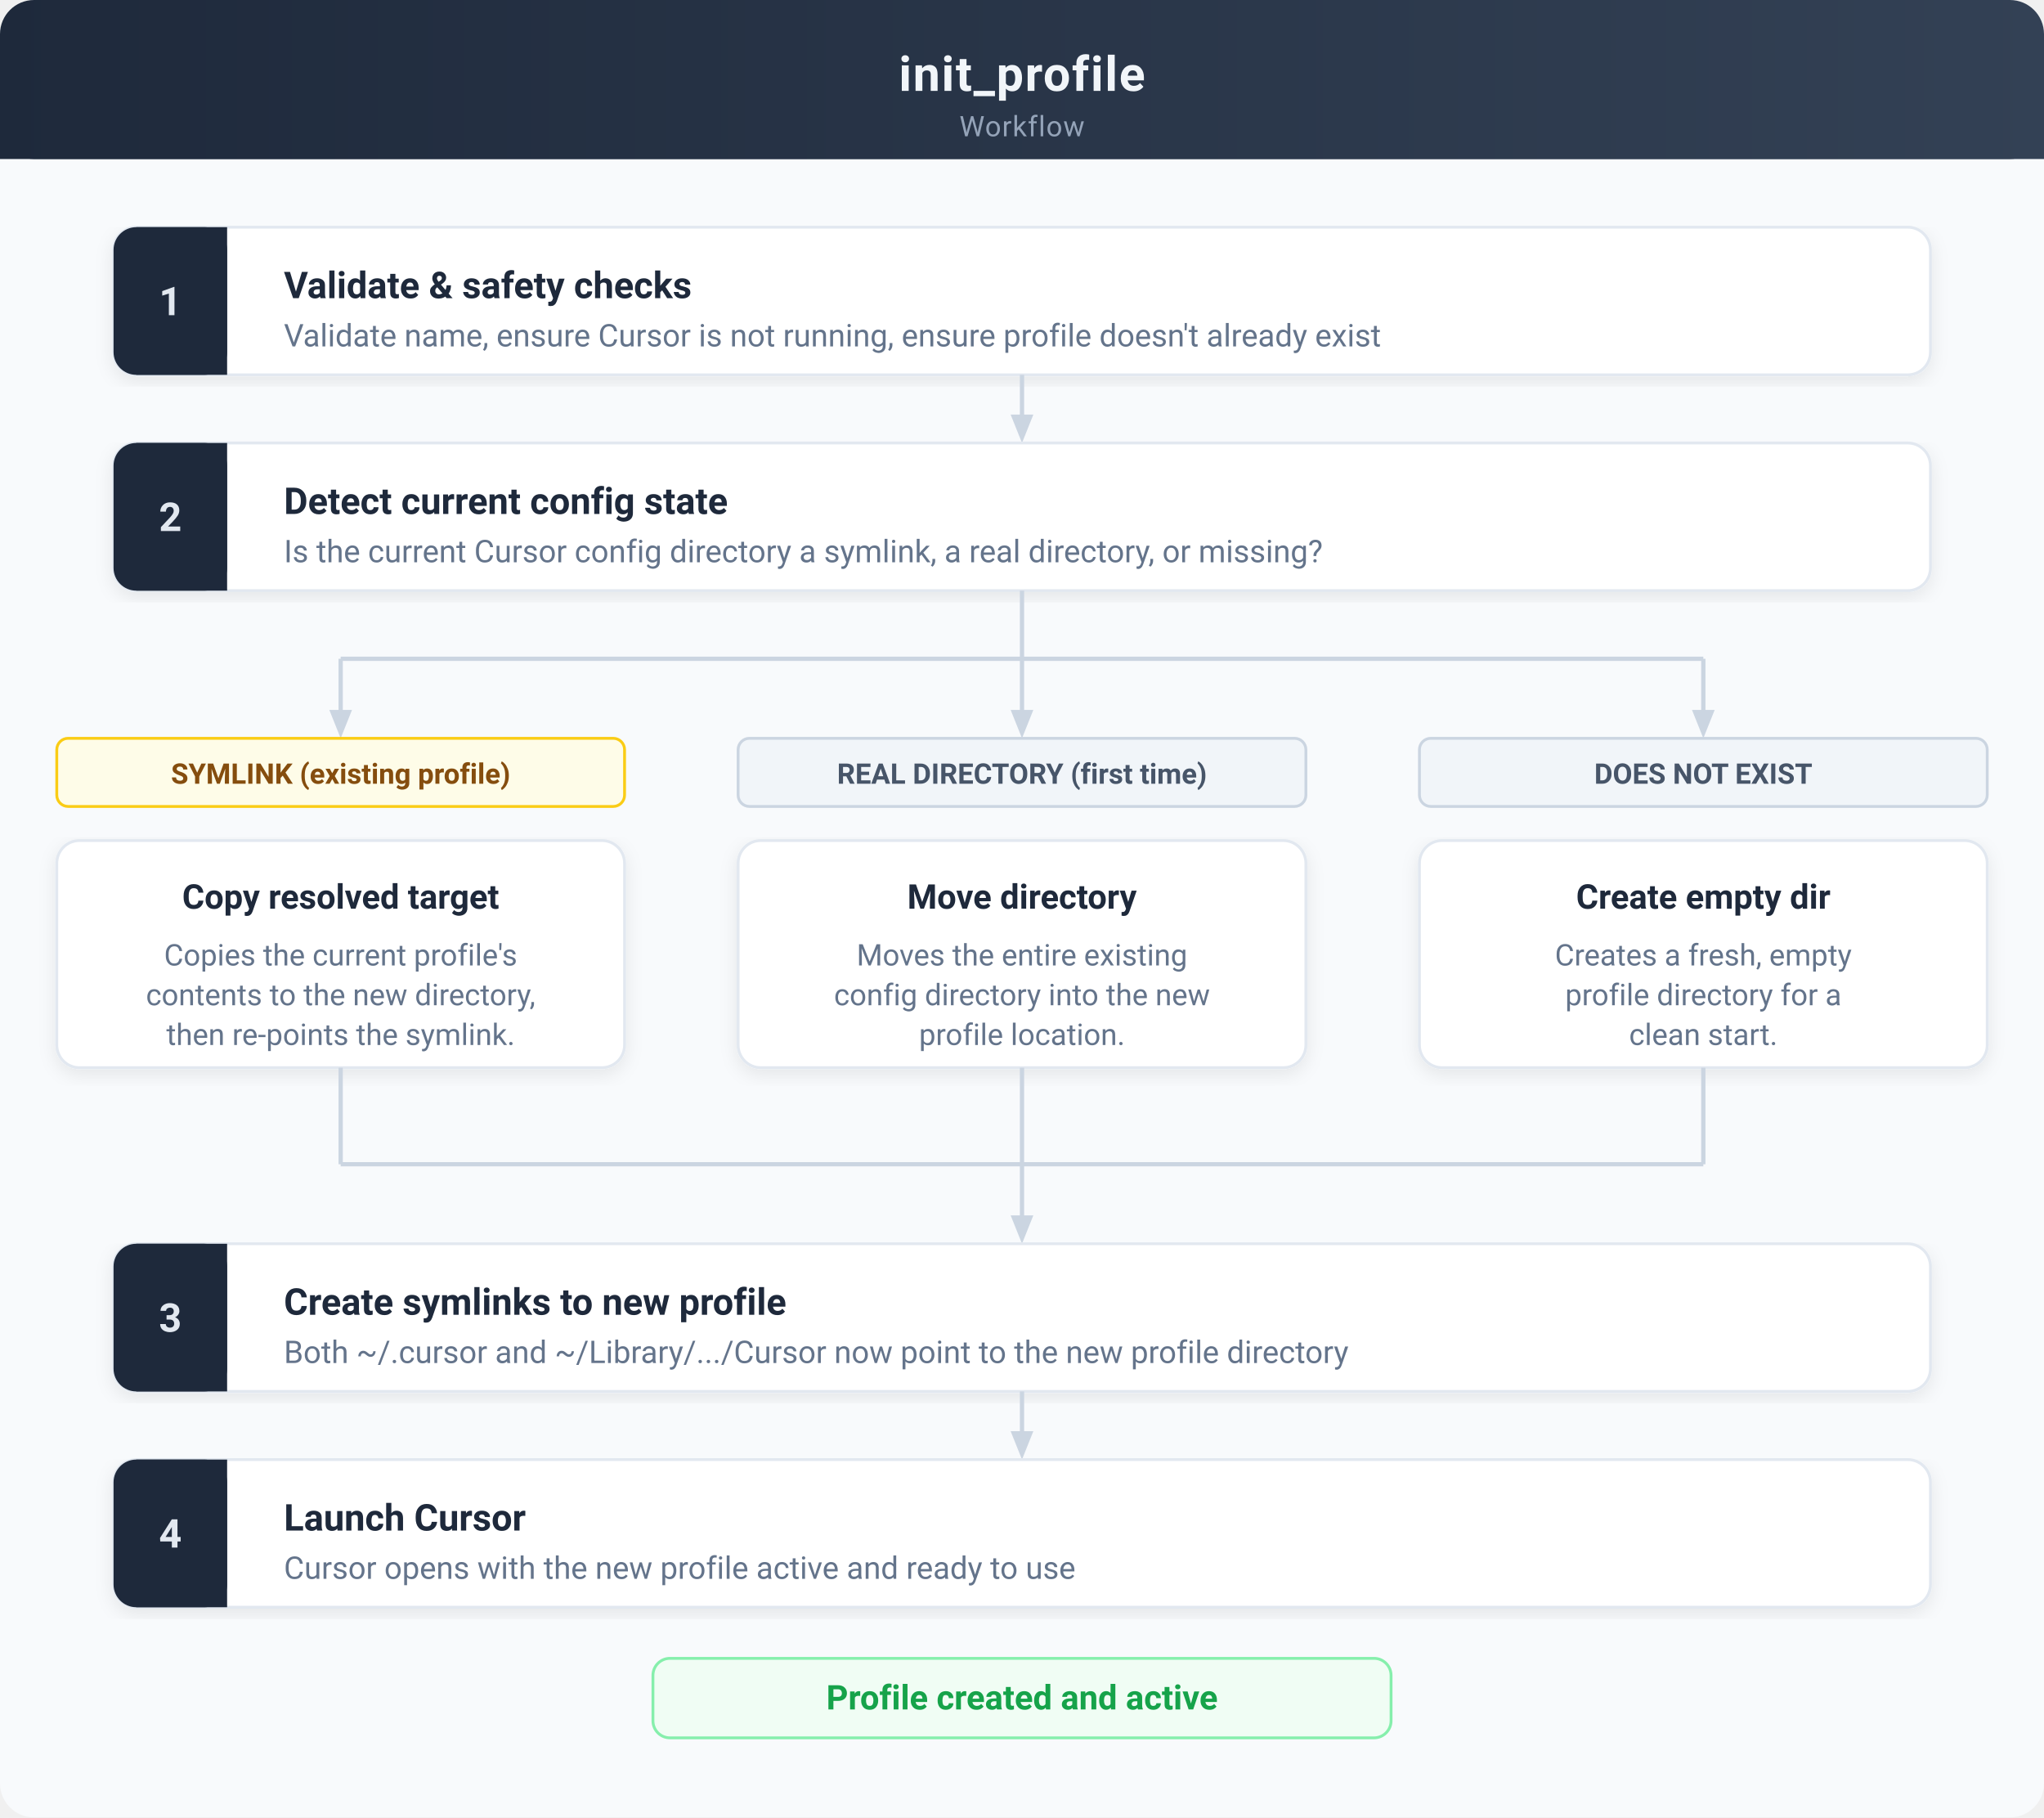
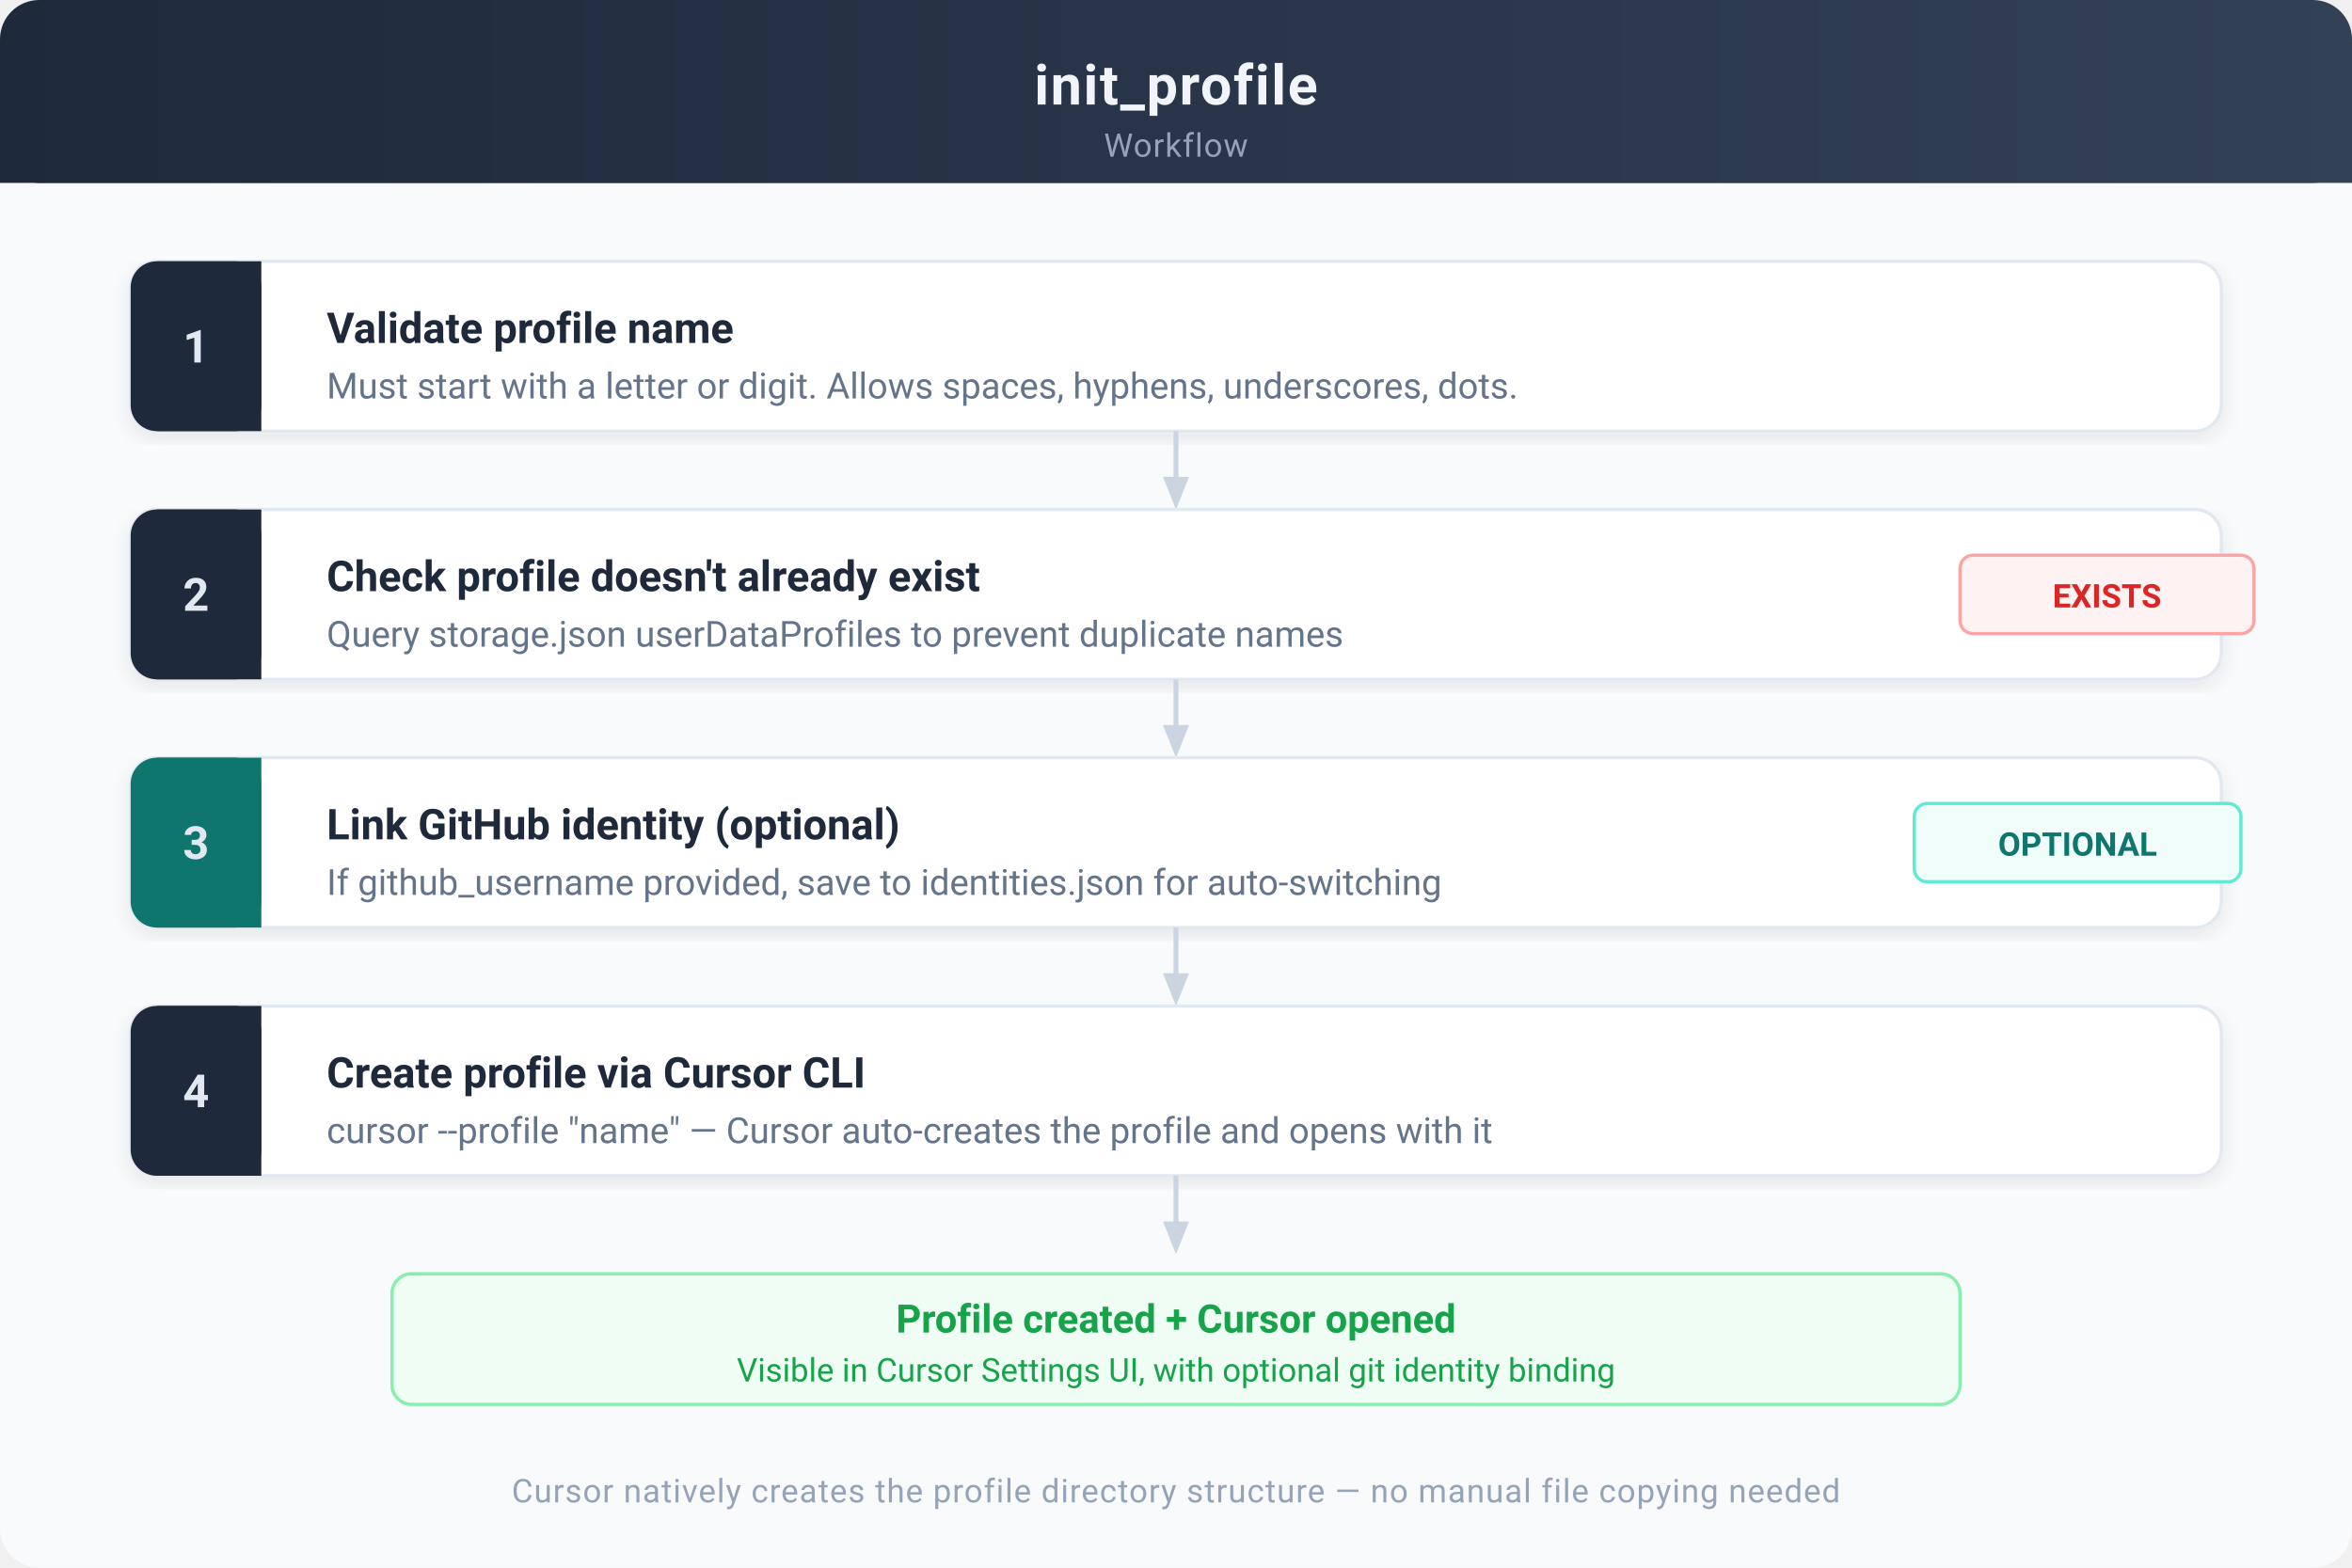
- <svg xmlns="http://www.w3.org/2000/svg" viewBox="0 0 720 640" font-family="-apple-system, BlinkMacSystemFont, 'Segoe UI', Roboto, sans-serif">
+ <svg xmlns="http://www.w3.org/2000/svg" viewBox="0 0 720 480" font-family="-apple-system, BlinkMacSystemFont, 'Segoe UI', Roboto, sans-serif">
  <defs>
    <filter id="shadow" x="-4%" y="-4%" width="108%" height="112%">
      <feDropShadow dx="0" dy="2" stdDeviation="3" flood-opacity="0.08" />
    </filter>
    <linearGradient id="headerBg" x1="0" y1="0" x2="1" y2="0">
      <stop offset="0%" stop-color="#1e293b" />
      <stop offset="100%" stop-color="#334155" />
    </linearGradient>
  </defs>
-   <rect width="720" height="640" rx="12" fill="#f8fafc" />
+   <rect width="720" height="480" rx="12" fill="#f8fafc" />
  <rect width="720" height="56" rx="12" fill="url(#headerBg)" />
  <rect y="44" width="720" height="12" fill="url(#headerBg)" />
  <text x="360" y="32" text-anchor="middle" fill="#f1f5f9" font-size="17" font-weight="600" letter-spacing="0.5">init_profile</text>
  <text x="360" y="48" text-anchor="middle" fill="#94a3b8" font-size="10" letter-spacing="0.3">Workflow</text>
  <g transform="translate(40, 80)">
    <rect width="640" height="52" rx="8" fill="#fff" stroke="#e2e8f0" stroke-width="1" filter="url(#shadow)" />
    <rect width="40" height="52" rx="8" fill="#1e293b" />
    <rect x="8" width="32" height="52" fill="#1e293b" />
    <text x="20" y="31" text-anchor="middle" fill="#e2e8f0" font-size="14" font-weight="700">1</text>
-     <text x="60" y="25" fill="#1e293b" font-size="13" font-weight="600">Validate &amp; safety checks</text>
-     <text x="60" y="42" fill="#64748b" font-size="11">Validate name, ensure Cursor is not running, ensure profile doesn't already exist</text>
+     <text x="60" y="25" fill="#1e293b" font-size="13" font-weight="600">Validate profile name</text>
+     <text x="60" y="42" fill="#64748b" font-size="11">Must start with a letter or digit. Allows spaces, hyphens, underscores, dots.</text>
  </g>
  <line x1="360" y1="132" x2="360" y2="148" stroke="#cbd5e1" stroke-width="1.5" />
  <polygon points="356,146 360,156 364,146" fill="#cbd5e1" />
  <g transform="translate(40, 156)">
    <rect width="640" height="52" rx="8" fill="#fff" stroke="#e2e8f0" stroke-width="1" filter="url(#shadow)" />
    <rect width="40" height="52" rx="8" fill="#1e293b" />
    <rect x="8" width="32" height="52" fill="#1e293b" />
    <text x="20" y="31" text-anchor="middle" fill="#e2e8f0" font-size="14" font-weight="700">2</text>
-     <text x="60" y="25" fill="#1e293b" font-size="13" font-weight="600">Detect current config state</text>
-     <text x="60" y="42" fill="#64748b" font-size="11">Is the current Cursor config directory a symlink, a real directory, or missing?</text>
+     <text x="60" y="25" fill="#1e293b" font-size="13" font-weight="600">Check profile doesn't already exist</text>
+     <text x="60" y="42" fill="#64748b" font-size="11">Query storage.json userDataProfiles to prevent duplicate names</text>
  </g>
-   <line x1="360" y1="208" x2="360" y2="232" stroke="#cbd5e1" stroke-width="1.5" />
-   <line x1="360" y1="232" x2="120" y2="232" stroke="#cbd5e1" stroke-width="1.5" />
-   <line x1="360" y1="232" x2="600" y2="232" stroke="#cbd5e1" stroke-width="1.5" />
-   <line x1="120" y1="232" x2="120" y2="252" stroke="#cbd5e1" stroke-width="1.5" />
-   <polygon points="116,250 120,260 124,250" fill="#cbd5e1" />
-   <line x1="360" y1="232" x2="360" y2="252" stroke="#cbd5e1" stroke-width="1.5" />
-   <polygon points="356,250 360,260 364,250" fill="#cbd5e1" />
-   <line x1="600" y1="232" x2="600" y2="252" stroke="#cbd5e1" stroke-width="1.5" />
-   <polygon points="596,250 600,260 604,250" fill="#cbd5e1" />
-   <g transform="translate(20, 260)">
-     <rect width="200" height="24" rx="4" fill="#fefce8" stroke="#facc15" stroke-width="1" />
-     <text x="100" y="16" text-anchor="middle" fill="#854d0e" font-size="10" font-weight="600">SYMLINK (existing profile)</text>
+   <rect x="600" y="170" width="90" height="24" rx="4" fill="#fef2f2" stroke="#fca5a5" stroke-width="1" />
+   <text x="645" y="186" text-anchor="middle" fill="#dc2626" font-size="10" font-weight="600">EXISTS</text>
+   <line x1="360" y1="208" x2="360" y2="224" stroke="#cbd5e1" stroke-width="1.5" />
+   <polygon points="356,222 360,232 364,222" fill="#cbd5e1" />
+   <g transform="translate(40, 232)">
+     <rect width="640" height="52" rx="8" fill="#fff" stroke="#e2e8f0" stroke-width="1" filter="url(#shadow)" />
+     <rect width="40" height="52" rx="8" fill="#0f766e" />
+     <rect x="8" width="32" height="52" fill="#0f766e" />
+     <text x="20" y="31" text-anchor="middle" fill="#e2e8f0" font-size="14" font-weight="700">3</text>
+     <text x="60" y="25" fill="#1e293b" font-size="13" font-weight="600">Link GitHub identity (optional)</text>
+     <text x="60" y="42" fill="#64748b" font-size="11">If github_username provided, save to identities.json for auto-switching</text>
  </g>
-   <g transform="translate(20, 296)">
-     <rect width="200" height="80" rx="8" fill="#fff" stroke="#e2e8f0" stroke-width="1" filter="url(#shadow)" />
-     <text x="100" y="24" text-anchor="middle" fill="#1e293b" font-size="12" font-weight="600">Copy resolved target</text>
-     <text x="100" y="44" text-anchor="middle" fill="#64748b" font-size="10.5">Copies the current profile's</text>
-     <text x="100" y="58" text-anchor="middle" fill="#64748b" font-size="10.5">contents to the new directory,</text>
-     <text x="100" y="72" text-anchor="middle" fill="#64748b" font-size="10.5">then re-points the symlink.</text>
-   </g>
-   <g transform="translate(260, 260)">
-     <rect width="200" height="24" rx="4" fill="#f1f5f9" stroke="#cbd5e1" stroke-width="1" />
-     <text x="100" y="16" text-anchor="middle" fill="#475569" font-size="10" font-weight="600">REAL DIRECTORY (first time)</text>
-   </g>
-   <g transform="translate(260, 296)">
-     <rect width="200" height="80" rx="8" fill="#fff" stroke="#e2e8f0" stroke-width="1" filter="url(#shadow)" />
-     <text x="100" y="24" text-anchor="middle" fill="#1e293b" font-size="12" font-weight="600">Move directory</text>
-     <text x="100" y="44" text-anchor="middle" fill="#64748b" font-size="10.5">Moves the entire existing</text>
-     <text x="100" y="58" text-anchor="middle" fill="#64748b" font-size="10.5">config directory into the new</text>
-     <text x="100" y="72" text-anchor="middle" fill="#64748b" font-size="10.5">profile location.</text>
-   </g>
-   <g transform="translate(500, 260)">
-     <rect width="200" height="24" rx="4" fill="#f1f5f9" stroke="#cbd5e1" stroke-width="1" />
-     <text x="100" y="16" text-anchor="middle" fill="#475569" font-size="10" font-weight="600">DOES NOT EXIST</text>
-   </g>
-   <g transform="translate(500, 296)">
-     <rect width="200" height="80" rx="8" fill="#fff" stroke="#e2e8f0" stroke-width="1" filter="url(#shadow)" />
-     <text x="100" y="24" text-anchor="middle" fill="#1e293b" font-size="12" font-weight="600">Create empty dir</text>
-     <text x="100" y="44" text-anchor="middle" fill="#64748b" font-size="10.5">Creates a fresh, empty</text>
-     <text x="100" y="58" text-anchor="middle" fill="#64748b" font-size="10.5">profile directory for a</text>
-     <text x="100" y="72" text-anchor="middle" fill="#64748b" font-size="10.5">clean start.</text>
-   </g>
-   <line x1="120" y1="376" x2="120" y2="410" stroke="#cbd5e1" stroke-width="1.5" />
-   <line x1="360" y1="376" x2="360" y2="410" stroke="#cbd5e1" stroke-width="1.5" />
-   <line x1="600" y1="376" x2="600" y2="410" stroke="#cbd5e1" stroke-width="1.5" />
-   <line x1="120" y1="410" x2="600" y2="410" stroke="#cbd5e1" stroke-width="1.5" />
-   <line x1="360" y1="410" x2="360" y2="430" stroke="#cbd5e1" stroke-width="1.5" />
-   <polygon points="356,428 360,438 364,428" fill="#cbd5e1" />
-   <g transform="translate(40, 438)">
-     <rect width="640" height="52" rx="8" fill="#fff" stroke="#e2e8f0" stroke-width="1" filter="url(#shadow)" />
-     <rect width="40" height="52" rx="8" fill="#1e293b" />
-     <rect x="8" width="32" height="52" fill="#1e293b" />
-     <text x="20" y="31" text-anchor="middle" fill="#e2e8f0" font-size="14" font-weight="700">3</text>
-     <text x="60" y="25" fill="#1e293b" font-size="13" font-weight="600">Create symlinks to new profile</text>
-     <text x="60" y="42" fill="#64748b" font-size="11">Both ~/.cursor and ~/Library/.../Cursor now point to the new profile directory</text>
-   </g>
-   <line x1="360" y1="490" x2="360" y2="506" stroke="#cbd5e1" stroke-width="1.5" />
-   <polygon points="356,504 360,514 364,504" fill="#cbd5e1" />
-   <g transform="translate(40, 514)">
+   <rect x="586" y="246" width="100" height="24" rx="4" fill="#f0fdfa" stroke="#5eead4" stroke-width="1" />
+   <text x="636" y="262" text-anchor="middle" fill="#0f766e" font-size="10" font-weight="600">OPTIONAL</text>
+   <line x1="360" y1="284" x2="360" y2="300" stroke="#cbd5e1" stroke-width="1.5" />
+   <polygon points="356,298 360,308 364,298" fill="#cbd5e1" />
+   <g transform="translate(40, 308)">
    <rect width="640" height="52" rx="8" fill="#fff" stroke="#e2e8f0" stroke-width="1" filter="url(#shadow)" />
    <rect width="40" height="52" rx="8" fill="#1e293b" />
    <rect x="8" width="32" height="52" fill="#1e293b" />
    <text x="20" y="31" text-anchor="middle" fill="#e2e8f0" font-size="14" font-weight="700">4</text>
-     <text x="60" y="25" fill="#1e293b" font-size="13" font-weight="600">Launch Cursor</text>
-     <text x="60" y="42" fill="#64748b" font-size="11">Cursor opens with the new profile active and ready to use</text>
+     <text x="60" y="25" fill="#1e293b" font-size="13" font-weight="600">Create profile via Cursor CLI</text>
+     <text x="60" y="42" fill="#64748b" font-size="11">cursor --profile "name" — Cursor auto-creates the profile and opens with it</text>
  </g>
-   <g transform="translate(230, 584)">
-     <rect width="260" height="28" rx="6" fill="#f0fdf4" stroke="#86efac" stroke-width="1" />
-     <text x="130" y="18" text-anchor="middle" fill="#16a34a" font-size="12" font-weight="600">Profile created and active</text>
+   <line x1="360" y1="360" x2="360" y2="376" stroke="#cbd5e1" stroke-width="1.5" />
+   <polygon points="356,374 360,384 364,374" fill="#cbd5e1" />
+   <g transform="translate(120, 390)">
+     <rect width="480" height="40" rx="6" fill="#f0fdf4" stroke="#86efac" stroke-width="1" />
+     <text x="240" y="18" text-anchor="middle" fill="#16a34a" font-size="12" font-weight="600">Profile created + Cursor opened</text>
+     <text x="240" y="33" text-anchor="middle" fill="#16a34a" font-size="10">Visible in Cursor Settings UI, with optional git identity binding</text>
  </g>
+   <text x="360" y="460" text-anchor="middle" fill="#94a3b8" font-size="10" letter-spacing="0.3">Cursor natively creates the profile directory structure — no manual file copying needed</text>
</svg>
